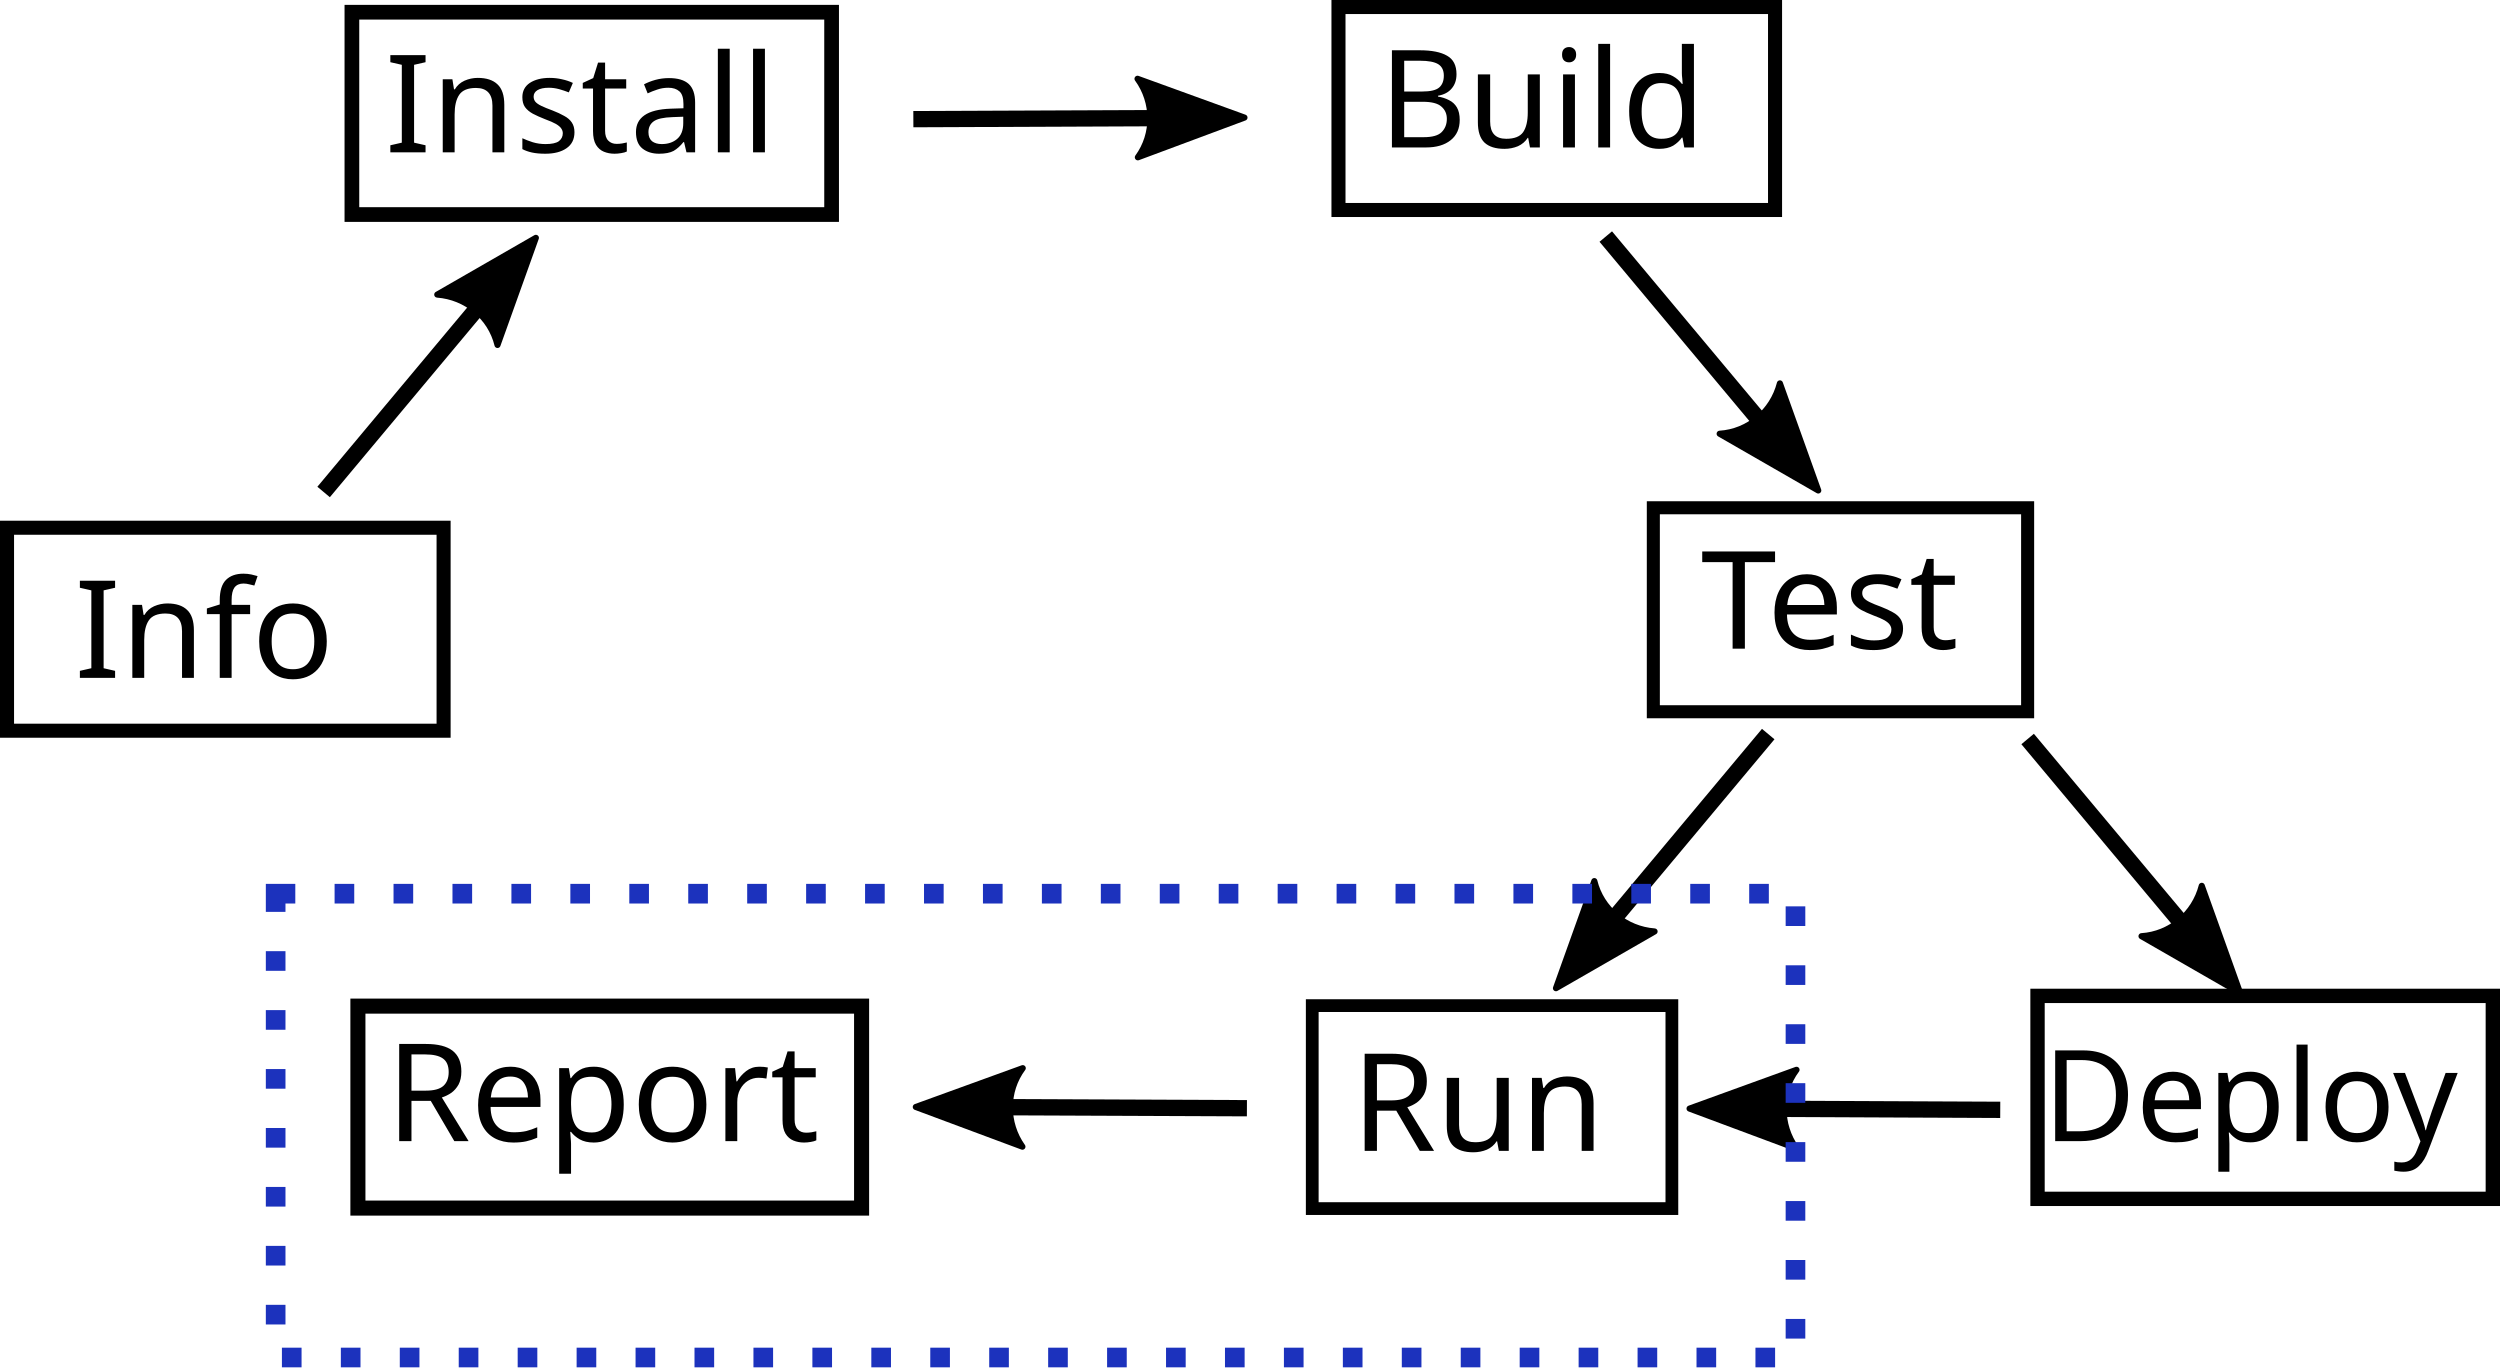
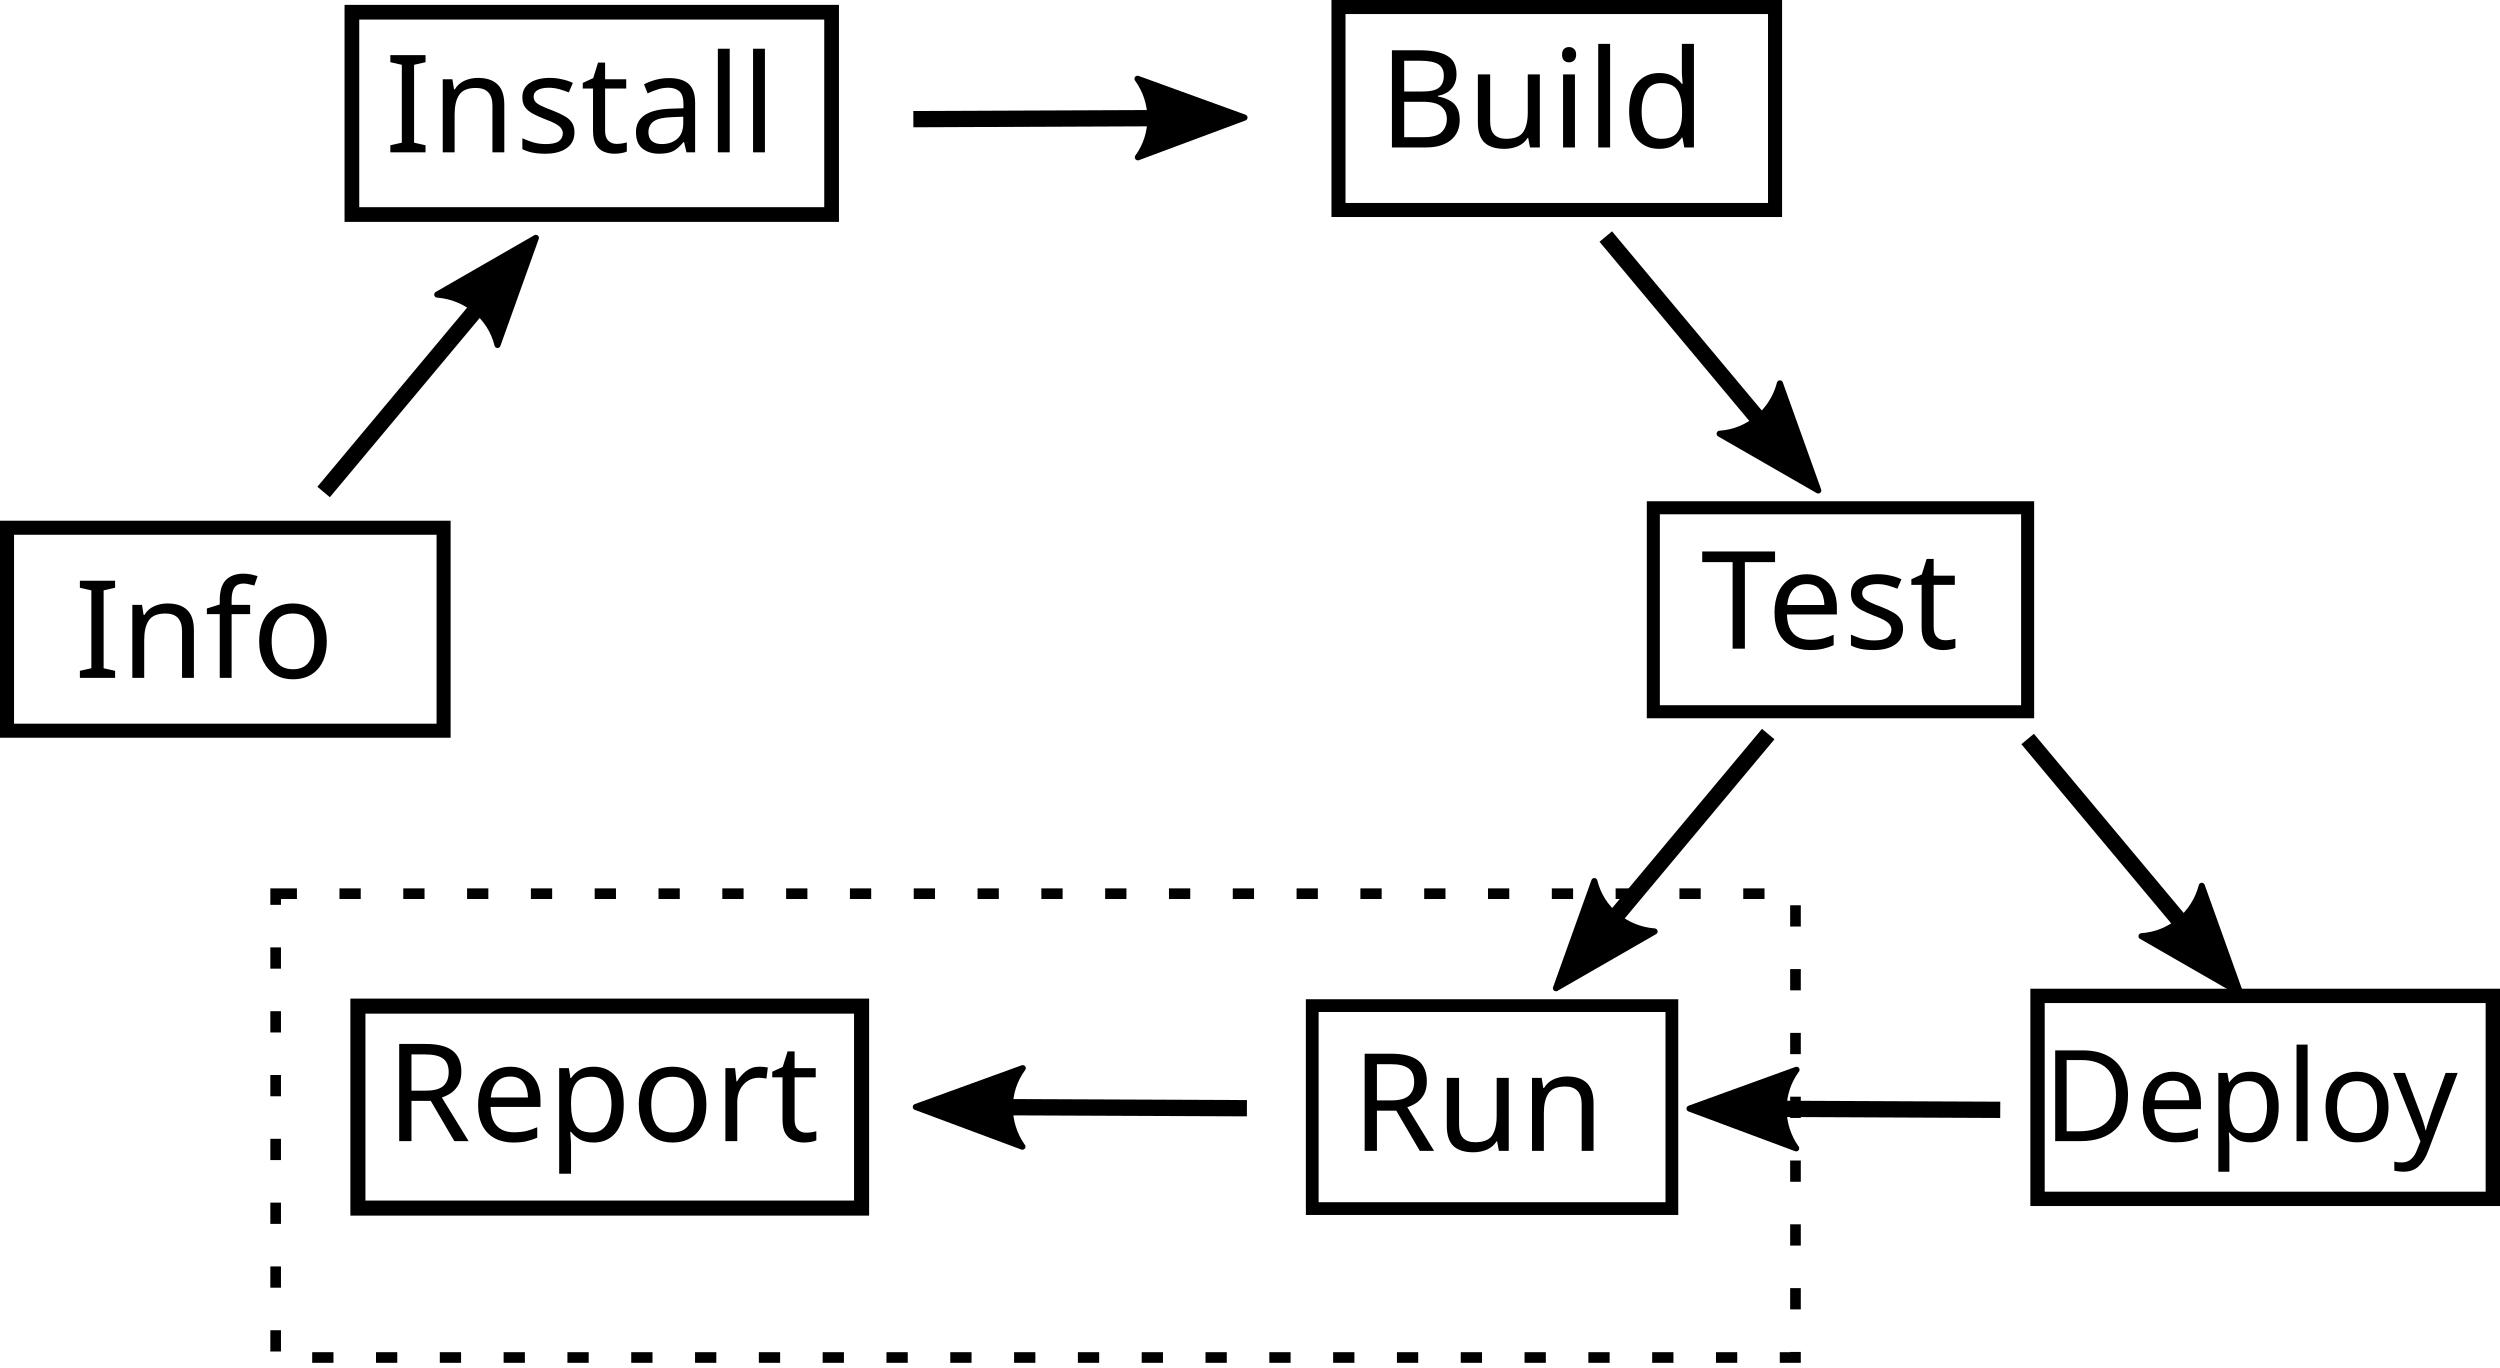
<svg xmlns="http://www.w3.org/2000/svg" width="194.175mm" height="106.2mm" viewBox="0 0 194.175 106.2" version="1.1" id="svg8">
  <defs id="defs2">
    <marker orient="auto" refY="0" refX="0" id="Arrow2Mend" style="overflow:visible">
      <path id="path932" style="fill:#000000;fill-opacity:1;fill-rule:evenodd;stroke:#000000;stroke-width:0.625;stroke-linejoin:round;stroke-opacity:1" d="M 8.719,4.034 -2.207,0.016 8.719,-4.002 c -1.745,2.372 -1.735,5.617 -6e-7,8.035 z" transform="scale(-0.6)" />
    </marker>
    <marker orient="auto" refY="0" refX="0" id="Arrow1Mend" style="overflow:visible">
      <path id="path914" d="M 0,0 5,-5 -12.5,0 5,5 Z" style="fill:#000000;fill-opacity:1;fill-rule:evenodd;stroke:#000000;stroke-width:1pt;stroke-opacity:1" transform="matrix(-0.4,0,0,-0.4,-4,0)" />
    </marker>
    <marker orient="auto" refY="0" refX="0" id="Arrow2Mend-0" style="overflow:visible">
      <path id="path932-5" style="fill:#000000;fill-opacity:1;fill-rule:evenodd;stroke:#000000;stroke-width:0.625;stroke-linejoin:round;stroke-opacity:1" d="M 8.719,4.034 -2.207,0.016 8.719,-4.002 c -1.745,2.372 -1.735,5.617 -6e-7,8.035 z" transform="scale(-0.6)" />
    </marker>
    <marker orient="auto" refY="0" refX="0" id="Arrow2Mend-4" style="overflow:visible">
      <path id="path932-0" style="fill:#000000;fill-opacity:1;fill-rule:evenodd;stroke:#000000;stroke-width:0.625;stroke-linejoin:round;stroke-opacity:1" d="M 8.719,4.034 -2.207,0.016 8.719,-4.002 c -1.745,2.372 -1.735,5.617 -6e-7,8.035 z" transform="scale(-0.6)" />
    </marker>
    <marker orient="auto" refY="0" refX="0" id="Arrow2Mend-4-4" style="overflow:visible">
      <path id="path932-0-1" style="fill:#000000;fill-opacity:1;fill-rule:evenodd;stroke:#000000;stroke-width:0.625;stroke-linejoin:round;stroke-opacity:1" d="M 8.719,4.034 -2.207,0.016 8.719,-4.002 c -1.745,2.372 -1.735,5.617 -6e-7,8.035 z" transform="scale(-0.6)" />
    </marker>
    <marker orient="auto" refY="0" refX="0" id="Arrow2Mend-1" style="overflow:visible">
      <path id="path932-8" style="fill:#000000;fill-opacity:1;fill-rule:evenodd;stroke:#000000;stroke-width:0.625;stroke-linejoin:round;stroke-opacity:1" d="M 8.719,4.034 -2.207,0.016 8.719,-4.002 c -1.745,2.372 -1.735,5.617 -6e-7,8.035 z" transform="scale(-0.6)" />
    </marker>
    <marker orient="auto" refY="0" refX="0" id="Arrow2Mend-1-9" style="overflow:visible">
      <path id="path932-8-8" style="fill:#000000;fill-opacity:1;fill-rule:evenodd;stroke:#000000;stroke-width:0.625;stroke-linejoin:round;stroke-opacity:1" d="M 8.719,4.034 -2.207,0.016 8.719,-4.002 c -1.745,2.372 -1.735,5.617 -6e-7,8.035 z" transform="scale(-0.6)" />
    </marker>
    <marker orient="auto" refY="0" refX="0" id="Arrow2Mend-4-4-3" style="overflow:visible">
      <path id="path932-0-1-6" style="fill:#000000;fill-opacity:1;fill-rule:evenodd;stroke:#000000;stroke-width:0.625;stroke-linejoin:round;stroke-opacity:1" d="M 8.719,4.034 -2.207,0.016 8.719,-4.002 c -1.745,2.372 -1.735,5.617 -6e-7,8.035 z" transform="scale(-0.6)" />
    </marker>
    <marker orient="auto" refY="0" refX="0" id="Arrow2Mend-0-3" style="overflow:visible">
      <path id="path932-5-3" style="fill:#000000;fill-opacity:1;fill-rule:evenodd;stroke:#000000;stroke-width:0.625;stroke-linejoin:round;stroke-opacity:1" d="M 8.719,4.034 -2.207,0.016 8.719,-4.002 c -1.745,2.372 -1.735,5.617 -6e-7,8.035 z" transform="scale(-0.6)" />
    </marker>
  </defs>
  <g id="layer1" transform="translate(-5.55712,-6.223785)">
    <rect style="fill:none;fill-opacity:1;stroke:#000000;stroke-width:1.091;stroke-miterlimit:4;stroke-dasharray:none;stroke-opacity:1" id="rect815" width="33.908" height="15.765" x="6.103" y="47.213" />
    <text xml:space="preserve" style="font-style:normal;font-weight:normal;font-size:10.583px;line-height:1.25;font-family:sans-serif;letter-spacing:0px;word-spacing:0px;fill:#000000;fill-opacity:1;stroke:none;stroke-width:0.265" x="11.339" y="58.875" id="text819">
      <tspan id="tspan817" x="11.339" y="58.875" style="stroke-width:0.265">Info</tspan>
    </text>
    <rect style="fill:none;fill-opacity:1;stroke:#000000;stroke-width:1.142;stroke-miterlimit:4;stroke-dasharray:none;stroke-opacity:1" id="rect815-4" width="37.259" height="15.714" x="32.889" y="7.173" />
    <text xml:space="preserve" style="font-style:normal;font-weight:normal;font-size:10.583px;line-height:1.25;font-family:sans-serif;letter-spacing:0px;word-spacing:0px;fill:#000000;fill-opacity:1;stroke:none;stroke-width:0.265" x="35.454" y="18.054" id="text819-4">
      <tspan id="tspan817-6" x="35.454" y="18.054" style="stroke-width:0.265">Install</tspan>
    </text>
    <rect style="fill:none;fill-opacity:1;stroke:#000000;stroke-width:1.091;stroke-miterlimit:4;stroke-dasharray:none;stroke-opacity:1" id="rect815-5" width="33.908" height="15.765" x="109.517" y="6.769" />
    <text xml:space="preserve" style="font-style:normal;font-weight:normal;font-size:10.583px;line-height:1.25;font-family:sans-serif;letter-spacing:0px;word-spacing:0px;fill:#000000;fill-opacity:1;stroke:none;stroke-width:0.265" x="112.637" y="17.676" id="text819-8">
      <tspan id="tspan817-9" x="112.637" y="17.676" style="stroke-width:0.265">Build</tspan>
    </text>
    <rect style="fill:none;fill-opacity:1;stroke:#000000;stroke-width:1.013;stroke-miterlimit:4;stroke-dasharray:none;stroke-opacity:1" id="rect815-9" width="29.072" height="15.843" x="133.971" y="45.662" />
    <text xml:space="preserve" style="font-style:normal;font-weight:normal;font-size:10.583px;line-height:1.25;font-family:sans-serif;letter-spacing:0px;word-spacing:0px;fill:#000000;fill-opacity:1;stroke:none;stroke-width:0.265" x="137.659" y="56.607" id="text819-7">
      <tspan id="tspan817-5" x="137.659" y="56.607" style="stroke-width:0.265">Test</tspan>
    </text>
    <rect style="fill:none;fill-opacity:1;stroke:#000000;stroke-width:0.99;stroke-miterlimit:4;stroke-dasharray:none;stroke-opacity:1" id="rect815-95" width="27.933" height="15.765" x="107.479" y="84.33" />
    <text xml:space="preserve" style="font-style:normal;font-weight:normal;font-size:10.583px;line-height:1.25;font-family:sans-serif;letter-spacing:0px;word-spacing:0px;fill:#000000;fill-opacity:1;stroke:none;stroke-width:0.265" x="110.52" y="95.614" id="text819-2">
      <tspan id="tspan817-55" x="110.52" y="95.614" style="stroke-width:0.265">Run</tspan>
    </text>
    <rect style="fill:none;fill-opacity:1;stroke:#000000;stroke-width:1.169;stroke-miterlimit:4;stroke-dasharray:none;stroke-opacity:1" id="rect815-2" width="39.121" height="15.687" x="33.356" y="84.369" />
    <text xml:space="preserve" style="font-style:normal;font-weight:normal;font-size:10.583px;line-height:1.25;font-family:sans-serif;letter-spacing:0px;word-spacing:0px;fill:#000000;fill-opacity:1;stroke:none;stroke-width:0.265" x="35.53" y="94.858" id="text819-6">
      <tspan id="tspan817-62" x="35.53" y="94.858" style="stroke-width:0.265">Report</tspan>
    </text>
    <rect style="fill:none;fill-opacity:1;stroke:#000000;stroke-width:1.114;stroke-miterlimit:4;stroke-dasharray:none;stroke-opacity:1" id="rect815-95-7" width="35.363" height="15.765" x="163.812" y="83.574" />
    <text xml:space="preserve" style="font-style:normal;font-weight:normal;font-size:9.878px;line-height:1.25;font-family:sans-serif;letter-spacing:0px;word-spacing:0px;fill:#000000;fill-opacity:1;stroke:none;stroke-width:0.265" x="164.229" y="94.858" id="text819-2-9">
      <tspan id="tspan817-55-4" x="164.229" y="94.858" style="font-size:9.878px;stroke-width:0.265">Deploy</tspan>
    </text>
    <path style="fill:#000000;fill-opacity:1;stroke:#000000;stroke-width:1.265;stroke-linecap:butt;stroke-linejoin:miter;stroke-miterlimit:4;stroke-dasharray:none;stroke-opacity:1;marker-end:url(#Arrow2Mend)" d="M 30.692,44.436 46.113,25.991" id="path903" />
    <path style="fill:#000000;fill-opacity:1;stroke:#000000;stroke-width:1.265;stroke-linecap:butt;stroke-linejoin:miter;stroke-miterlimit:4;stroke-dasharray:none;stroke-opacity:1;marker-end:url(#Arrow2Mend-0)" d="m 130.277,24.597 15.421,18.445" id="path903-5" />
    <path style="fill:#000000;fill-opacity:1;stroke:#000000;stroke-width:1.265;stroke-linecap:butt;stroke-linejoin:miter;stroke-miterlimit:4;stroke-dasharray:none;stroke-opacity:1;marker-end:url(#Arrow2Mend-4)" d="m 76.497,15.478 24.042,-0.102" id="path903-6" />
    <path style="fill:#000000;fill-opacity:1;stroke:#000000;stroke-width:1.265;stroke-linecap:butt;stroke-linejoin:miter;stroke-miterlimit:4;stroke-dasharray:none;stroke-opacity:1;marker-end:url(#Arrow2Mend-4-4)" d="M 102.405,92.299 78.363,92.197" id="path903-6-4" />
    <path style="fill:#000000;fill-opacity:1;stroke:#000000;stroke-width:1.265;stroke-linecap:butt;stroke-linejoin:miter;stroke-miterlimit:4;stroke-dasharray:none;stroke-opacity:1;marker-end:url(#Arrow2Mend-1)" d="m 163.043,63.622 15.421,18.445" id="path903-7" />
    <path style="fill:#000000;fill-opacity:1;stroke:#000000;stroke-width:1.265;stroke-linecap:butt;stroke-linejoin:miter;stroke-miterlimit:4;stroke-dasharray:none;stroke-opacity:1;marker-end:url(#Arrow2Mend-1-9)" d="m 142.895,63.239 -15.421,18.445" id="path903-7-7" />
    <path style="fill:#000000;fill-opacity:1;stroke:#000000;stroke-width:1.265;stroke-linecap:butt;stroke-linejoin:miter;stroke-miterlimit:4;stroke-dasharray:none;stroke-opacity:1;marker-end:url(#Arrow2Mend-4-4-3)" d="M 160.916,92.425 138.461,92.323" id="path903-6-4-8" />
-     <rect style="fill:none;fill-opacity:1;stroke:#1c32bd;stroke-width:1.526;stroke-miterlimit:4;stroke-dasharray:1.526, 3.052;stroke-dashoffset:0;stroke-opacity:1" id="rect3586" width="118.045" height="36.024" x="26.967" y="75.637" />
+     <rect style="fill:none;fill-opacity:1;stroke:#000000;stroke-width:0.826;stroke-miterlimit:4;stroke-dasharray:1.652,3.304;stroke-dashoffset:0;stroke-opacity:1" id="rect3586" width="118.045" height="36.024" x="26.967" y="75.637" />
  </g>
</svg>
